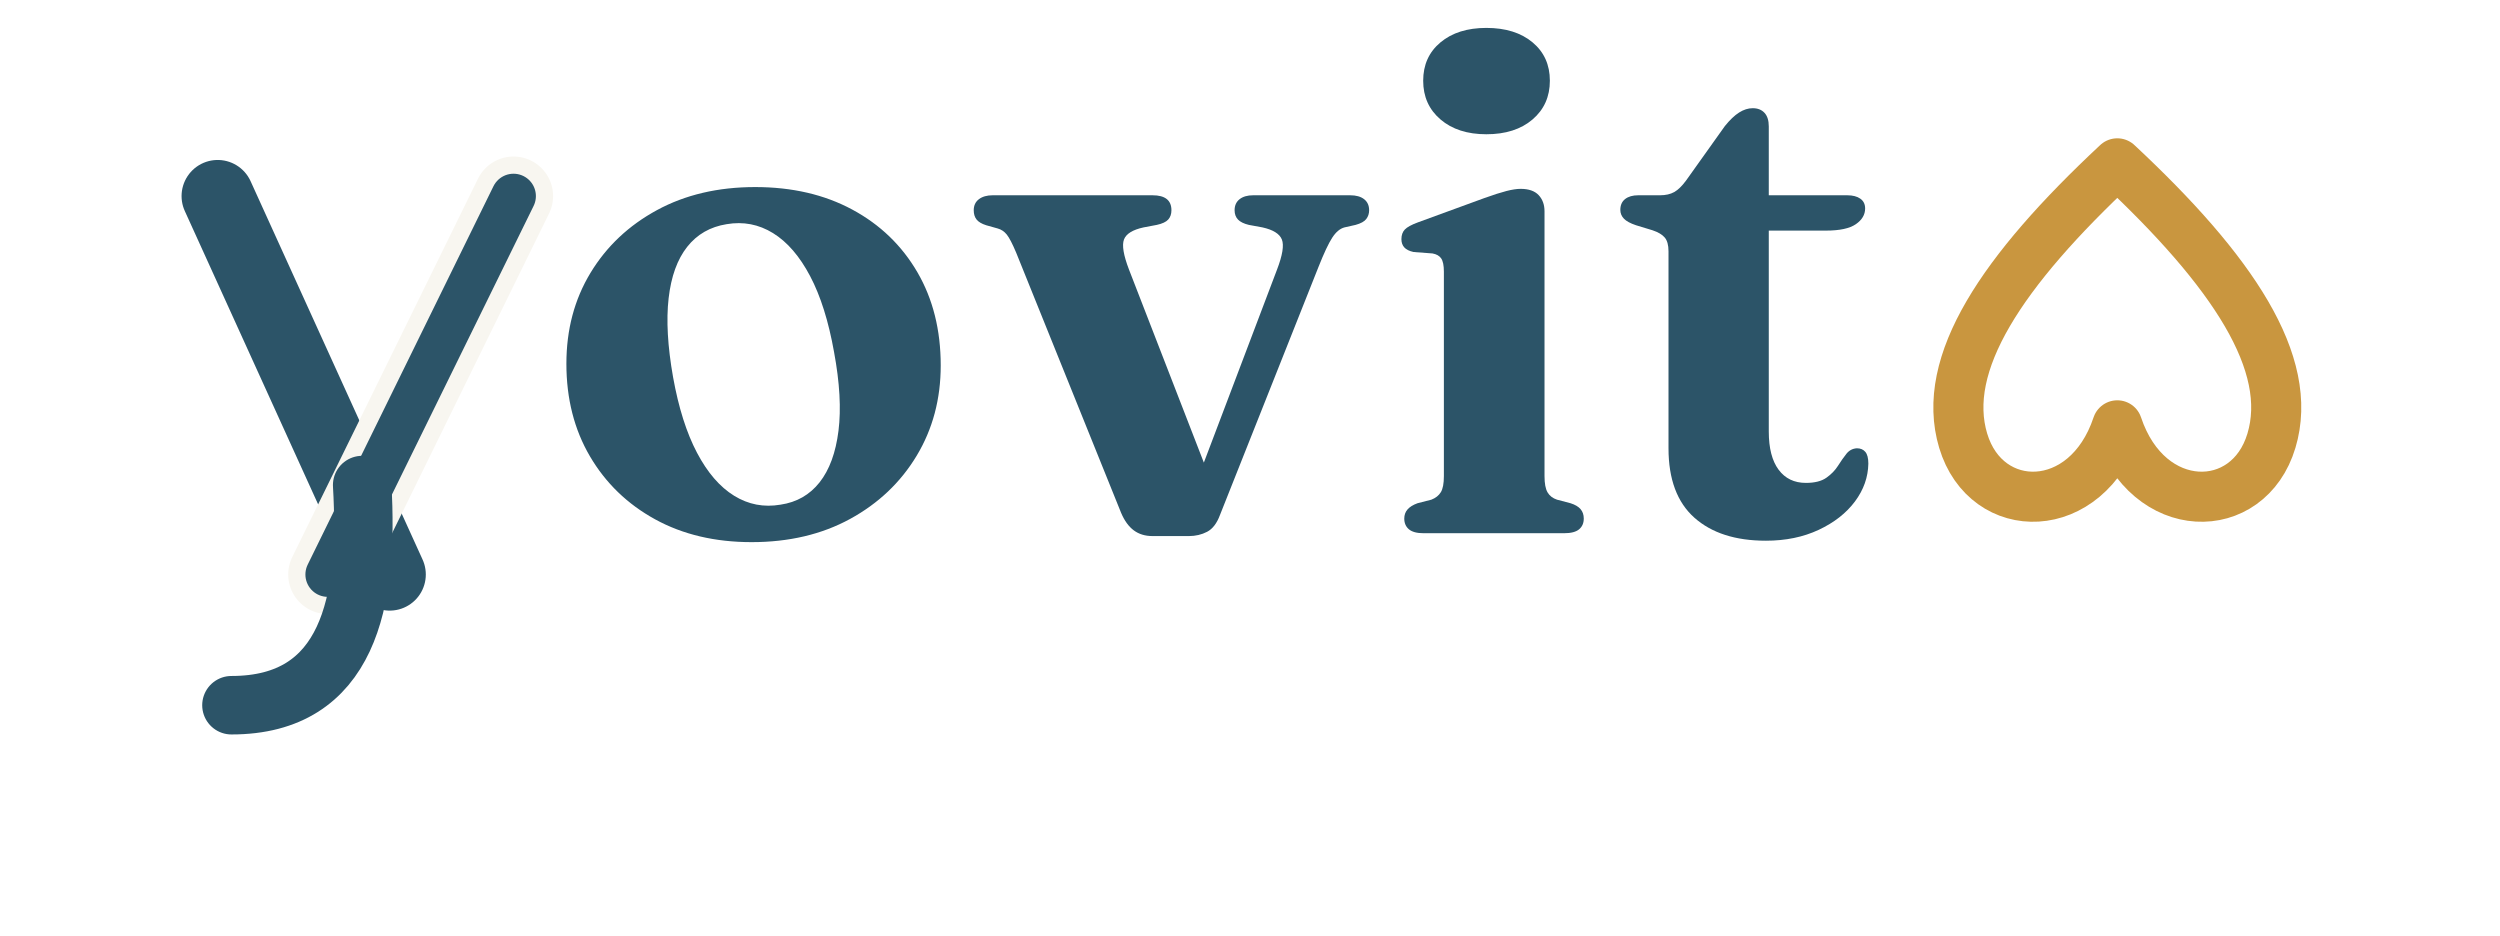
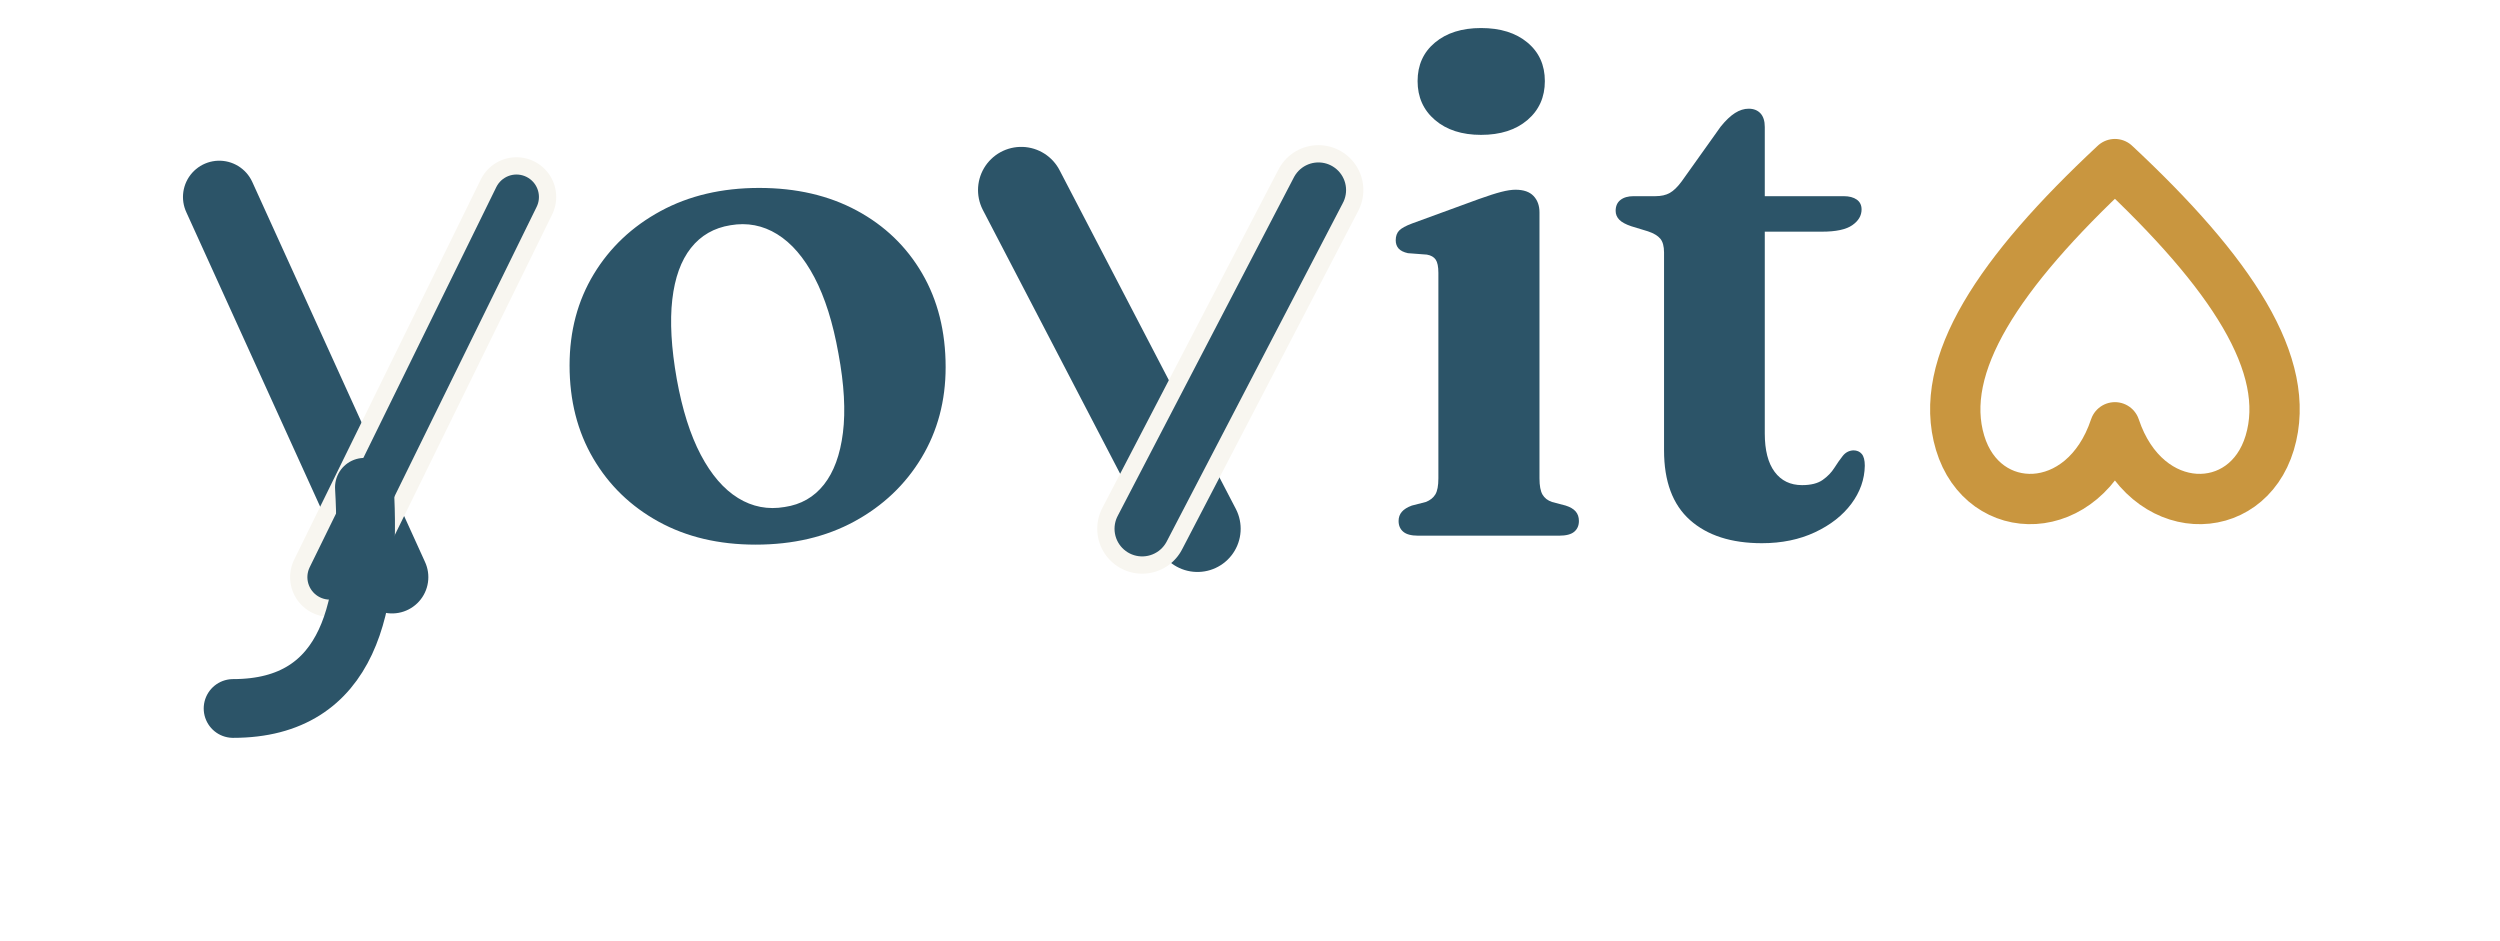
- <svg xmlns="http://www.w3.org/2000/svg" viewBox="0 0 871.4 326.4" width="871" height="326" role="img" aria-label="Yovito">
+ <svg xmlns="http://www.w3.org/2000/svg" viewBox="0 0 867.0 326.4" width="867" height="326" role="img" aria-label="Yovito">
  <path d="M75.60 68.40 L135.60 200.40" stroke="#2C5468" stroke-width="25.20" stroke-linecap="round" fill="none" />
  <path d="M178.80 68.40 L114.00 200.40" stroke="#F8F6F0" stroke-width="27.60" stroke-linecap="round" fill="none" />
  <path d="M178.80 68.40 L114.00 200.40" stroke="#2C5468" stroke-width="15.60" stroke-linecap="round" fill="none" />
  <path d="M126.00 169.20 C128.40 210.00 121.20 246.00 80.40 246.00" stroke="#2C5468" stroke-width="20.40" stroke-linecap="round" fill="none" />
  <g color="#2C5468">
    <path d="M600 970Q755 970 872.0 907.0Q989 844 1054.5 731.5Q1120 619 1120 470Q1120 329 1052.5 217.0Q985 105 866.0 40.0Q747 -25 590 -25Q436 -25 319.5 39.0Q203 103 137.0 215.5Q71 328 71 475Q71 618 138.5 729.5Q206 841 325.0 905.5Q444 970 600 970ZM671 80Q739 90 780.5 142.5Q822 195 833.5 287.0Q845 379 821 508Q798 637 754.0 720.5Q710 804 650.0 841.0Q590 878 520 866Q451 855 409.5 802.5Q368 750 357.5 658.5Q347 567 370 437Q393 309 437.0 225.5Q481 142 541.0 105.0Q601 68 671 80Z" transform="translate(188.40,186.00) scale(0.12448,-0.12448)" fill="currentColor" />
-     <path d="M610 -8H508Q477 -8 455.5 8.0Q434 24 420 57L126 786Q110 824 99.5 837.0Q89 850 74 854L42 863Q23 869 15.0 879.0Q7 889 7 905Q7 925 21.5 936.0Q36 947 60 947H508Q561 947 561 905Q561 889 552.0 879.0Q543 869 520 864L483 857Q437 847 428.0 823.0Q419 799 442 739L677 133L614 98L857 739Q880 799 870.5 823.0Q861 847 816 857L778 864Q757 869 747.5 879.0Q738 889 738 905Q738 925 752.0 936.0Q766 947 790 947H1062Q1087 947 1101.0 936.0Q1115 925 1115 905Q1115 891 1107.0 880.5Q1099 870 1077 864L1046 857Q1027 852 1011.5 828.0Q996 804 973 746L697 51Q684 16 661.0 4.0Q638 -8 610 -8Z" transform="translate(338.46,186.00) scale(0.12448,-0.12448)" fill="currentColor" />
-     <path d="M472 902V160Q472 129 480.5 114.5Q489 100 507 94L545 84Q564 78 573.0 67.5Q582 57 582 41Q582 22 569.0 11.0Q556 0 527 0H133Q105 0 92.0 11.0Q79 22 79 41Q79 56 88.0 66.5Q97 77 116 84L155 94Q173 101 181.5 115.0Q190 129 190 160V733Q190 759 182.5 770.0Q175 781 158 784L105 788Q87 792 79.0 801.0Q71 810 71 824Q71 841 80.5 851.0Q90 861 117 871L303 939Q342 953 365.5 959.0Q389 965 405 965Q439 965 455.5 947.5Q472 930 472 902ZM309 1118Q229 1118 180.5 1159.5Q132 1201 132 1268Q132 1335 180.5 1375.5Q229 1416 309 1416Q390 1416 438.5 1375.5Q487 1335 487 1268Q487 1201 438.5 1159.5Q390 1118 309 1118Z" transform="translate(479.68,186.00) scale(0.12448,-0.12448)" fill="currentColor" />
-     <path d="M126 849 80 863Q56 871 46.0 881.5Q36 892 36 906Q36 926 49.5 936.5Q63 947 86 947H147Q171 947 187.0 956.0Q203 965 220 988L329 1141Q350 1167 369.0 1179.0Q388 1191 407 1191Q428 1191 440.0 1178.0Q452 1165 452 1140V285Q452 215 479.5 178.0Q507 141 556 141Q593 141 613.5 155.5Q634 170 646.0 189.0Q658 208 669.5 222.5Q681 237 699 238Q714 238 722.5 228.0Q731 218 731 195Q730 138 693.5 89.0Q657 40 592.0 9.5Q527 -21 444 -21Q316 -21 243.5 43.5Q171 108 171 238V790Q171 816 160.5 828.5Q150 841 126 849ZM341 848V947H672Q695 947 708.5 937.5Q722 928 722 910Q722 884 696.0 866.0Q670 848 612 848Z" transform="translate(560.40,186.00) scale(0.12448,-0.12448)" fill="currentColor" />
  </g>
-   <path d="M738.24 56.98 C697.92 94.61 676.42 126.86 684.48 153.74 C692.55 180.62 727.49 180.62 738.24 148.37 C749.00 180.62 783.94 180.62 792.00 153.74 C800.07 126.86 778.56 94.61 738.24 56.98 Z" stroke="#C9963F" stroke-width="17.47" fill="none" stroke-linejoin="round" />
+   <path d="M354.06 66.00 L415.26 183.60" stroke="#2C5468" stroke-width="30.00" stroke-linecap="round" fill="none" />
+   <path d="M457.26 66.00 L396.06 183.60" stroke="#F8F6F0" stroke-width="31.20" stroke-linecap="round" fill="none" />
+   <path d="M457.26 66.00 L396.06 183.60" stroke="#2C5468" stroke-width="19.20" stroke-linecap="round" fill="none" />
+   <g color="#2C5468">
+     <path d="M472 902V160Q472 129 480.5 114.5Q489 100 507 94L545 84Q564 78 573.0 67.5Q582 57 582 41Q582 22 569.0 11.0Q556 0 527 0H133Q105 0 92.0 11.0Q79 22 79 41Q79 56 88.0 66.5Q97 77 116 84L155 94Q173 101 181.5 115.0Q190 129 190 160V733Q190 759 182.5 770.0Q175 781 158 784L105 788Q87 792 79.0 801.0Q71 810 71 824Q71 841 80.5 851.0Q90 861 117 871L303 939Q342 953 365.5 959.0Q389 965 405 965Q439 965 455.5 947.5Q472 930 472 902ZM309 1118Q229 1118 180.5 1159.5Q132 1201 132 1268Q132 1335 180.5 1375.5Q229 1416 309 1416Q390 1416 438.5 1375.5Q487 1335 487 1268Q487 1201 438.5 1159.5Q390 1118 309 1118Z" transform="translate(475.26,186.00) scale(0.12448,-0.12448)" fill="currentColor" />
+     <path d="M126 849 80 863Q56 871 46.0 881.5Q36 892 36 906Q36 926 49.5 936.5Q63 947 86 947H147Q171 947 187.0 956.0Q203 965 220 988L329 1141Q350 1167 369.0 1179.0Q388 1191 407 1191Q428 1191 440.0 1178.0Q452 1165 452 1140V285Q452 215 479.5 178.0Q507 141 556 141Q593 141 613.5 155.5Q634 170 646.0 189.0Q658 208 669.5 222.5Q681 237 699 238Q714 238 722.5 228.0Q731 218 731 195Q730 138 693.5 89.0Q657 40 592.0 9.5Q527 -21 444 -21Q316 -21 243.5 43.5Q171 108 171 238V790Q171 816 160.5 828.5Q150 841 126 849ZM341 848V947H672Q695 947 708.5 937.5Q722 928 722 910Q722 884 696.0 866.0Q670 848 612 848Z" transform="translate(555.98,186.00) scale(0.12448,-0.12448)" fill="currentColor" />
+   </g>
+   <path d="M733.82 56.98 C693.50 94.61 672.00 126.86 680.06 153.74 C688.13 180.62 723.07 180.62 733.82 148.37 C744.58 180.62 779.52 180.62 787.58 153.74 C795.65 126.86 774.14 94.61 733.82 56.98 Z" stroke="#C9963F" stroke-width="17.47" fill="none" stroke-linejoin="round" />
</svg>
